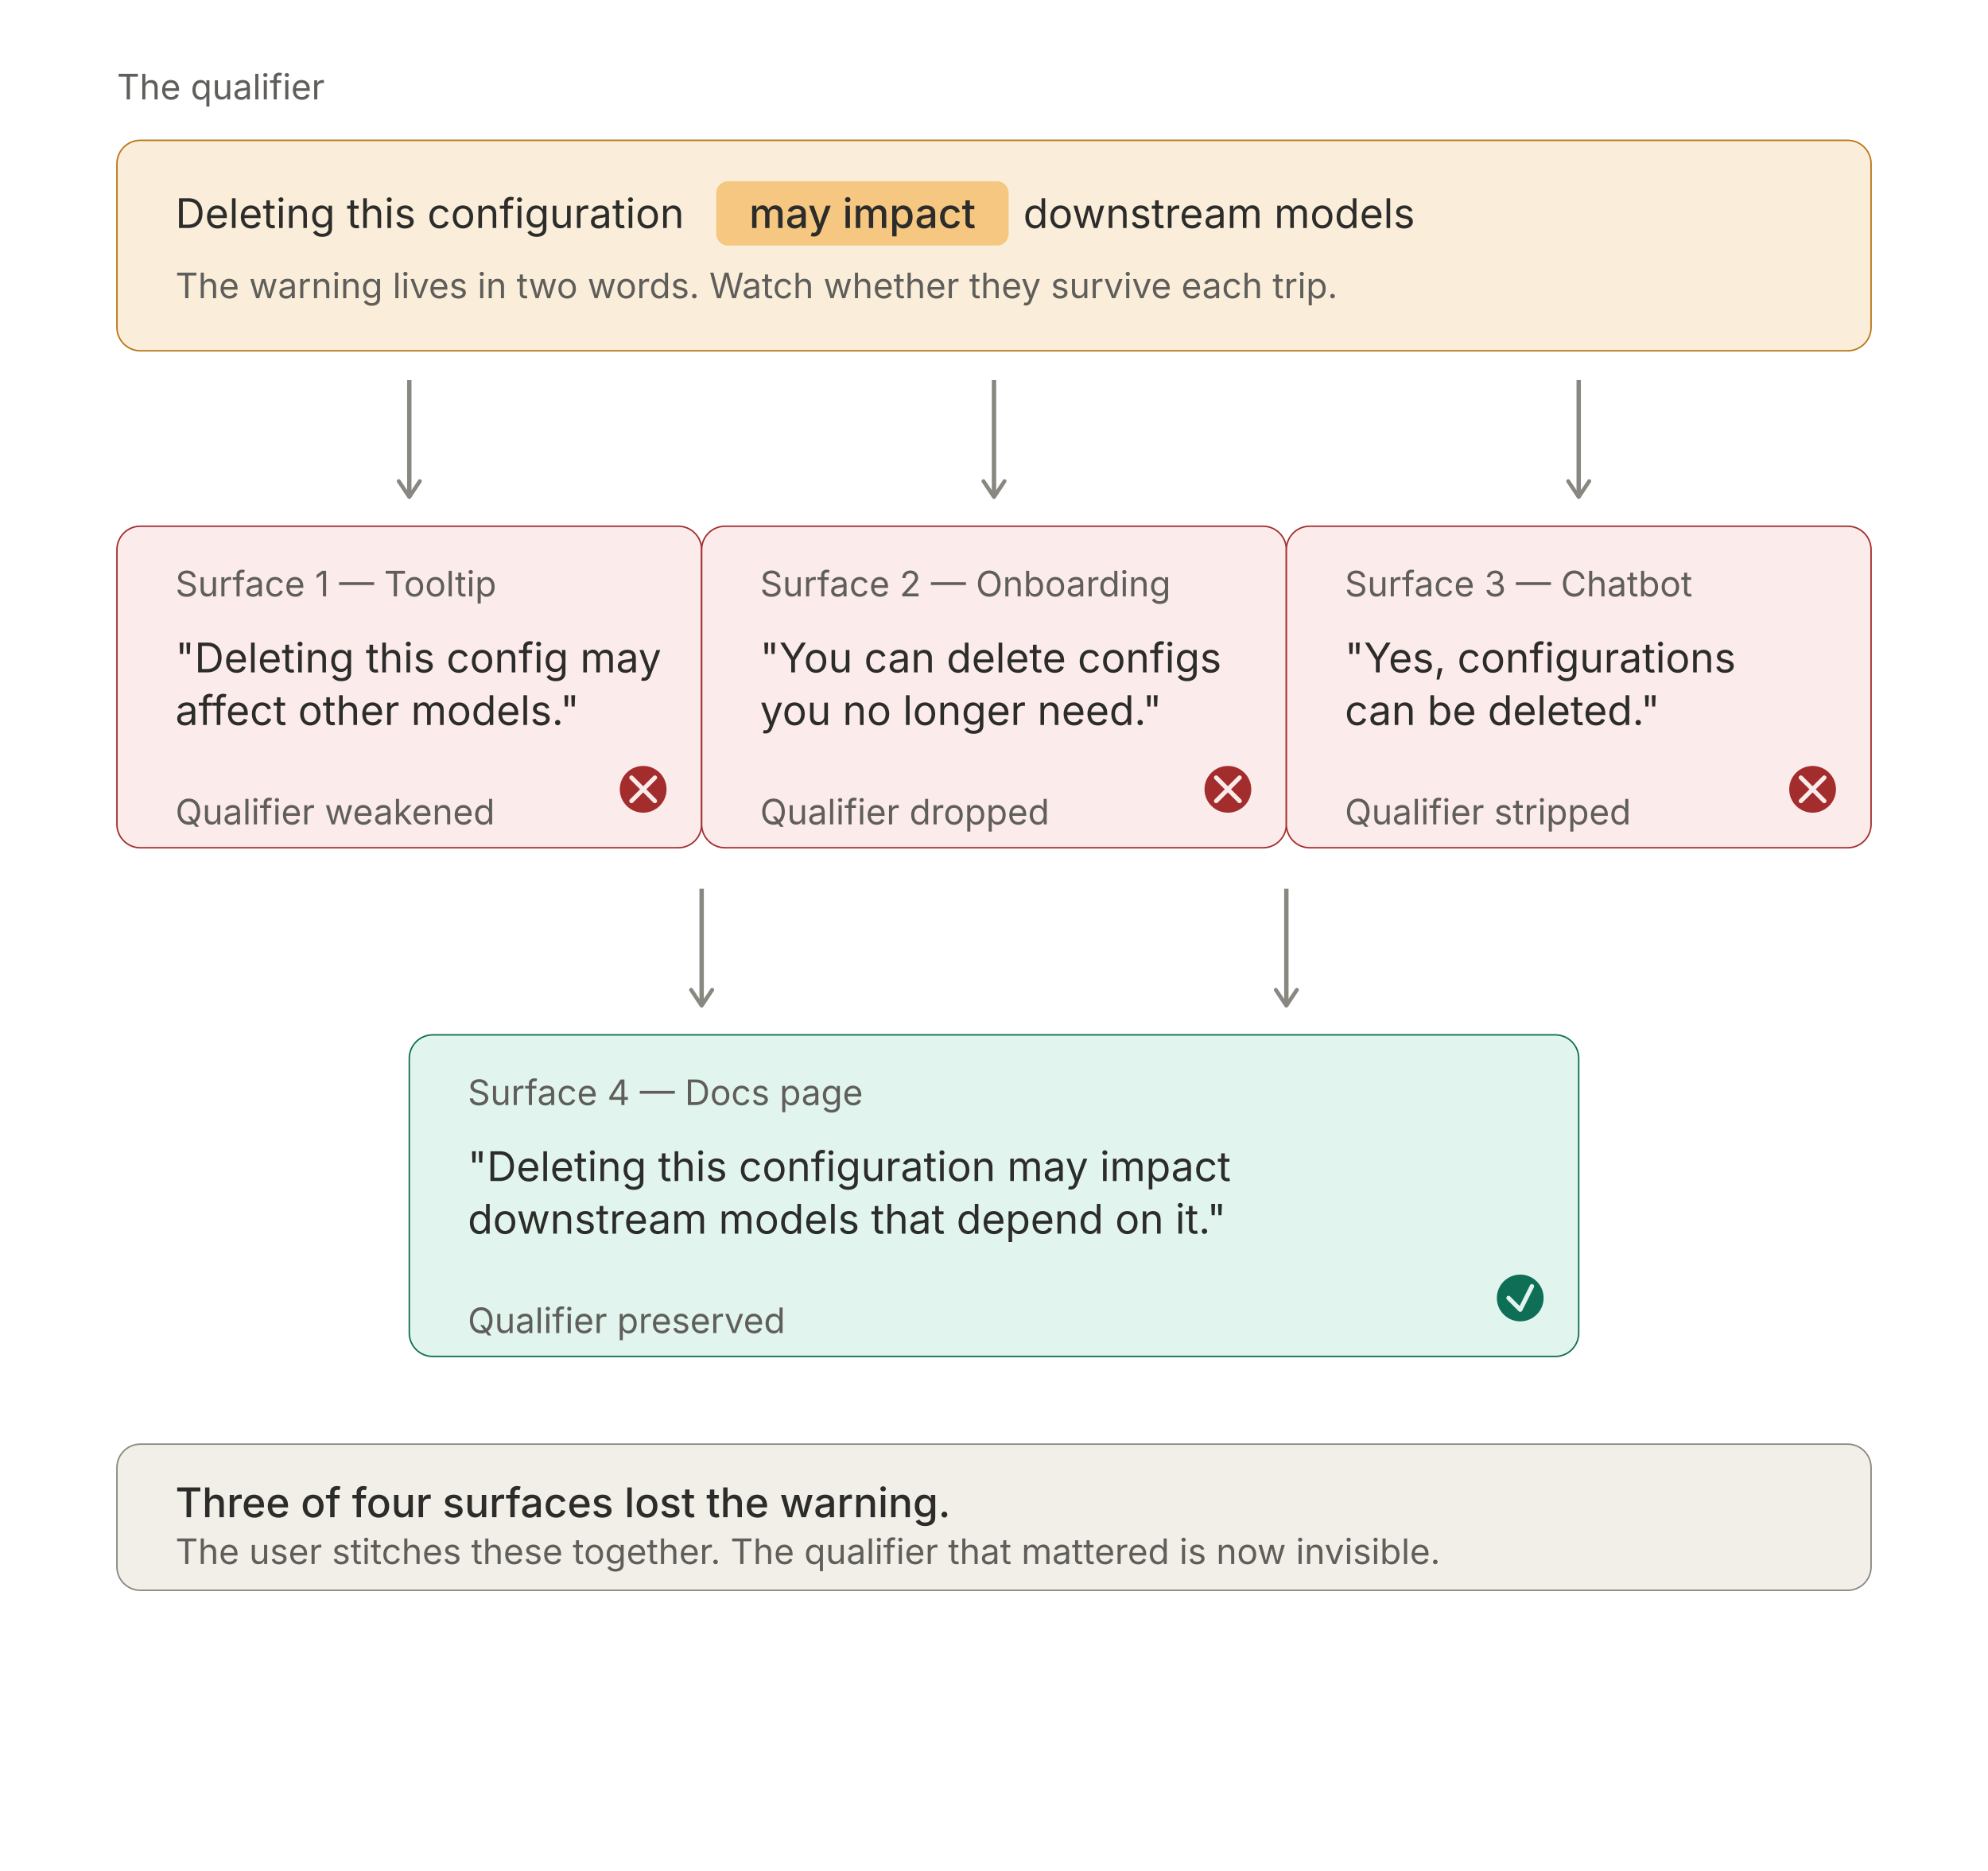
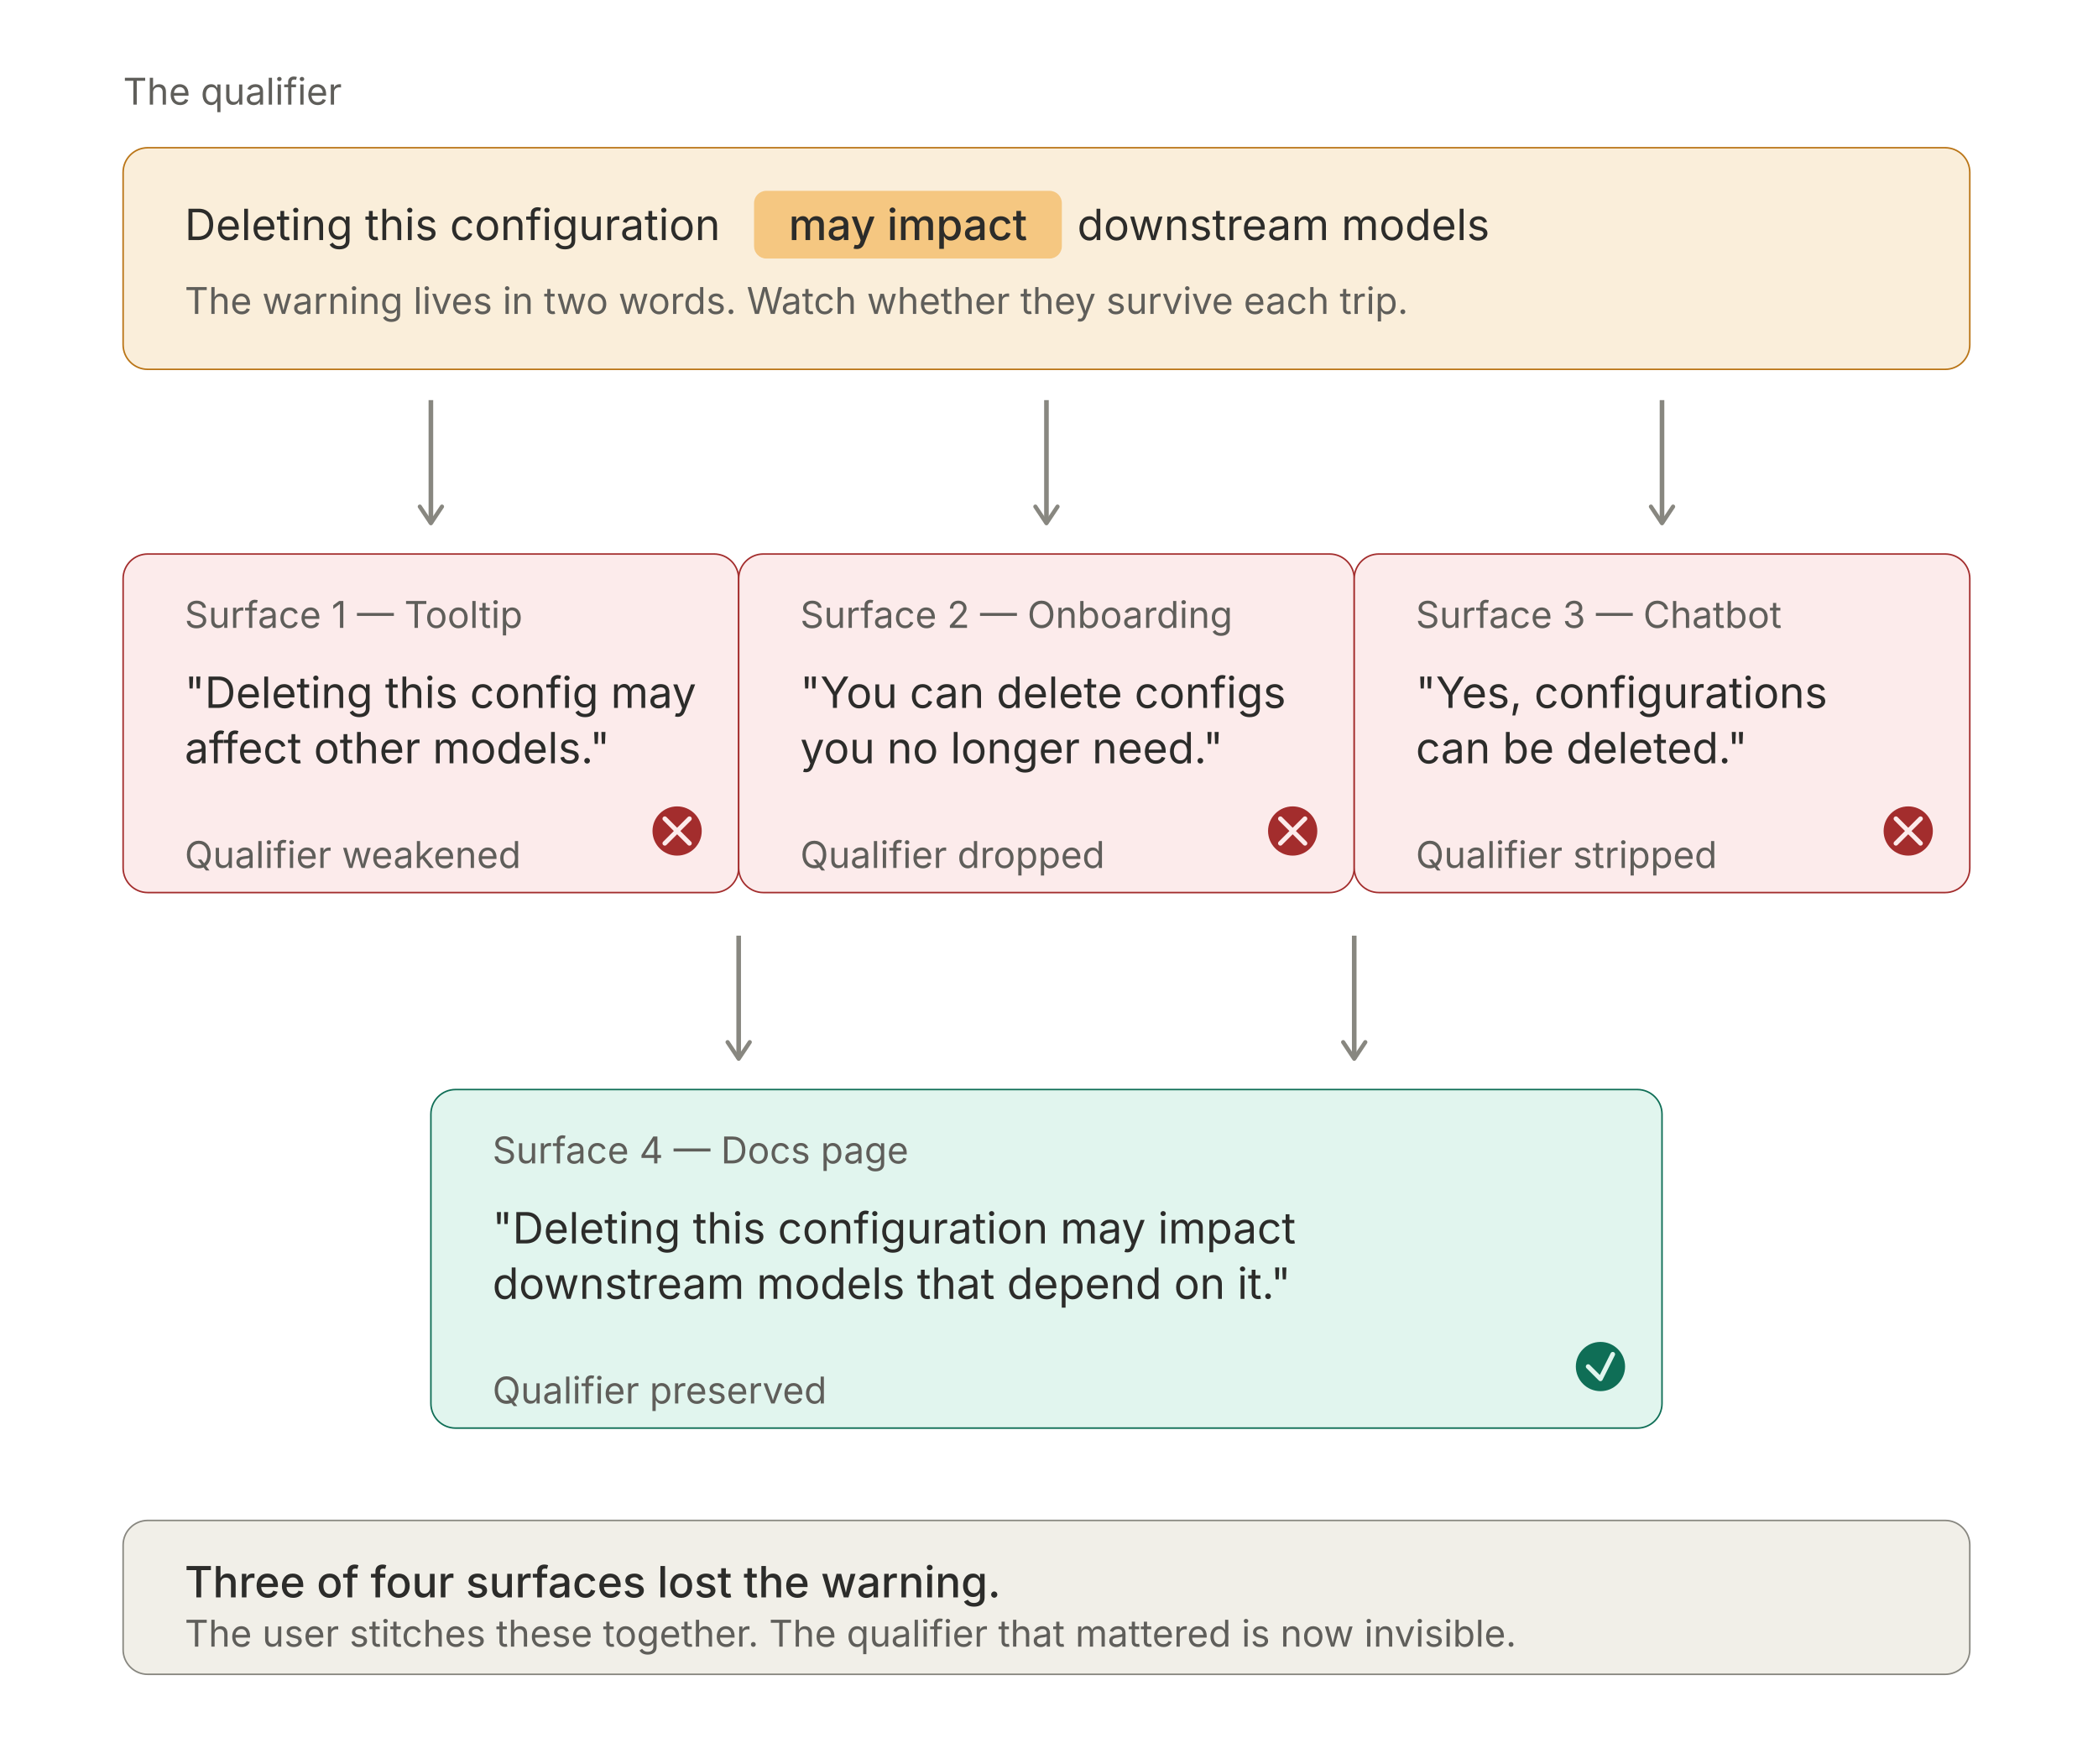
- <svg xmlns="http://www.w3.org/2000/svg" width="100%" viewBox="0 0 680 640" role="img" version="1.1" id="svg26">
+ <svg xmlns="http://www.w3.org/2000/svg" width="681.656" viewBox="0 0 681.656 572.937" role="img" version="1.1" id="svg26" height="572.937">
  <style id="style1">
.t { font-family: system-ui, -apple-system, sans-serif; font-size: 14px; fill: #2C2C2A; }
.ts { font-family: system-ui, -apple-system, sans-serif; font-size: 12px; fill: #5F5E5A; }
.th { font-family: system-ui, -apple-system, sans-serif; font-size: 14px; font-weight: 500; fill: #2C2C2A; }
.c-gray rect { fill: #F1EFE8; stroke: #888780; }
.c-amber rect { fill: #FAEEDA; stroke: #BA7517; }
.c-red rect { fill: #FCEBEB; stroke: #A32D2D; }
.c-teal rect { fill: #E1F5EE; stroke: #0F6E56; }
.c-amber .th, .c-amber .t, .c-amber .ts { fill: #633806; }
.c-red .th, .c-red .t, .c-red .ts { fill: #791F1F; }
.c-teal .th, .c-teal .t, .c-teal .ts { fill: #085041; }
@media (prefers-color-scheme: dark) {
.t { fill: #D3D1C7; }
.ts { fill: #B4B2A9; }
.th { fill: #D3D1C7; }
.c-gray rect { fill: #2C2C2A; stroke: #B4B2A9; }
.c-amber rect { fill: #633806; stroke: #FAC775; }
.c-red rect { fill: #791F1F; stroke: #F7C1C1; }
.c-teal rect { fill: #085041; stroke: #9FE1CB; }
.c-amber .th, .c-amber .t, .c-amber .ts { fill: #FAEEDA; }
.c-red .th, .c-red .t, .c-red .ts { fill: #FCEBEB; }
.c-teal .th, .c-teal .t, .c-teal .ts { fill: #E1F5EE; }
}
</style>
  <defs id="defs1">
    <marker id="arrow" viewBox="0 0 10 10" refX="8" refY="5" markerWidth="6" markerHeight="6" orient="auto-start-reverse">
-       <path d="M2 1L8 5L2 9" fill="none" stroke="#888780" stroke-width="1.5" stroke-linecap="round" stroke-linejoin="round" id="path1" />
+       <path d="M 2,1 8,5 2,9" fill="none" stroke="#888780" stroke-width="1.5" stroke-linecap="round" stroke-linejoin="round" id="path1" />
    </marker>
  </defs>
  <text class="ts" x="40" y="34" id="text1">The qualifier</text>
  <g class="c-amber" id="g1">
    <rect x="40" y="48" width="600" height="72" rx="8" stroke-width="0.5" id="rect1" />
  </g>
  <text class="t" x="60" y="78" id="text2">Deleting this configuration</text>
-   <rect x="245" y="62" width="100" height="22" rx="4" fill="#EF9F27" opacity="0.5" id="rect2" />
+   <rect x="245" y="62" width="100" height="22" rx="4" fill="#ef9f27" opacity="0.5" id="rect2" />
  <text class="th" x="295" y="78" text-anchor="middle" id="text3">may impact</text>
  <text class="t" x="350" y="78" id="text4">downstream models</text>
  <text class="ts" x="60" y="102" id="text5">The warning lives in two words. Watch whether they survive each trip.</text>
  <line x1="140" y1="130" x2="140" y2="170" stroke="#888780" stroke-width="1.5" marker-end="url(#arrow)" id="line5" />
  <line x1="340" y1="130" x2="340" y2="170" stroke="#888780" stroke-width="1.5" marker-end="url(#arrow)" id="line6" />
  <line x1="540" y1="130" x2="540" y2="170" stroke="#888780" stroke-width="1.5" marker-end="url(#arrow)" id="line7" />
  <line x1="240" y1="304" x2="240" y2="344" stroke="#888780" stroke-width="1.5" marker-end="url(#arrow)" id="line8" />
  <line x1="440" y1="304" x2="440" y2="344" stroke="#888780" stroke-width="1.5" marker-end="url(#arrow)" id="line9" />
  <g class="c-red" id="g9">
    <rect x="40" y="180" width="200" height="110" rx="8" stroke-width="0.5" id="rect9" />
  </g>
  <text class="ts" x="60" y="204" id="text9">Surface 1 — Tooltip</text>
  <text class="t" x="60" y="230" id="text10">"Deleting this config may</text>
  <text class="t" x="60" y="248" id="text11">affect other models."</text>
-   <circle cx="220" cy="270" r="8" fill="#A32D2D" id="circle11" />
-   <path d="M216 266 L224 274 M224 266 L216 274" stroke="#FCEBEB" stroke-width="1.5" stroke-linecap="round" fill="none" id="path11" />
+   <circle cx="220" cy="270" r="8" fill="#a32d2d" id="circle11" />
+   <path d="m 216,266 8,8 m 0,-8 -8,8" stroke="#fcebeb" stroke-width="1.5" stroke-linecap="round" fill="none" id="path11" />
  <text class="ts" x="60" y="282" id="text12">Qualifier weakened</text>
  <g class="c-red" id="g12">
    <rect x="240" y="180" width="200" height="110" rx="8" stroke-width="0.5" id="rect12" />
  </g>
  <text class="ts" x="260" y="204" id="text13">Surface 2 — Onboarding</text>
  <text class="t" x="260" y="230" id="text14">"You can delete configs</text>
  <text class="t" x="260" y="248" id="text15">you no longer need."</text>
-   <circle cx="420" cy="270" r="8" fill="#A32D2D" id="circle15" />
-   <path d="M416 266 L424 274 M424 266 L416 274" stroke="#FCEBEB" stroke-width="1.5" stroke-linecap="round" fill="none" id="path15" />
+   <circle cx="420" cy="270" r="8" fill="#a32d2d" id="circle15" />
+   <path d="m 416,266 8,8 m 0,-8 -8,8" stroke="#fcebeb" stroke-width="1.5" stroke-linecap="round" fill="none" id="path15" />
  <text class="ts" x="260" y="282" id="text16">Qualifier dropped</text>
  <g class="c-red" id="g16">
    <rect x="440" y="180" width="200" height="110" rx="8" stroke-width="0.5" id="rect16" />
  </g>
  <text class="ts" x="460" y="204" id="text17">Surface 3 — Chatbot</text>
  <text class="t" x="460" y="230" id="text18">"Yes, configurations</text>
  <text class="t" x="460" y="248" id="text19">can be deleted."</text>
-   <circle cx="620" cy="270" r="8" fill="#A32D2D" id="circle19" />
-   <path d="M616 266 L624 274 M624 266 L616 274" stroke="#FCEBEB" stroke-width="1.5" stroke-linecap="round" fill="none" id="path19" />
+   <circle cx="620" cy="270" r="8" fill="#a32d2d" id="circle19" />
+   <path d="m 616,266 8,8 m 0,-8 -8,8" stroke="#fcebeb" stroke-width="1.5" stroke-linecap="round" fill="none" id="path19" />
  <text class="ts" x="460" y="282" id="text20">Qualifier stripped</text>
  <g class="c-teal" id="g20" transform="translate(0,-76)">
    <rect x="140" y="430" width="400" height="110" rx="8" stroke-width="0.5" id="rect20" />
  </g>
  <text class="ts" x="160" y="378" id="text21">Surface 4 — Docs page</text>
  <text class="t" x="160" y="404" id="text22">"Deleting this configuration may impact</text>
  <text class="t" x="160" y="422" id="text23">downstream models that depend on it."</text>
  <circle cx="520" cy="444" r="8" fill="#0f6e56" id="circle23" />
  <path d="m 516,444 4,4 4,-8" stroke="#e1f5ee" stroke-width="1.5" stroke-linecap="round" stroke-linejoin="round" fill="none" id="path23" />
  <text class="ts" x="160" y="456" id="text24">Qualifier preserved</text>
  <g class="c-gray" id="g24" transform="translate(0,-76)">
    <rect x="40" y="570" width="600" height="50" rx="8" stroke-width="0.5" id="rect24" />
  </g>
  <text class="th" x="60" y="519" id="text25">Three of four surfaces lost the warning.</text>
  <text class="ts" x="60" y="535" id="text26">The user stitches these together. The qualifier that mattered is now invisible.</text>
</svg>
